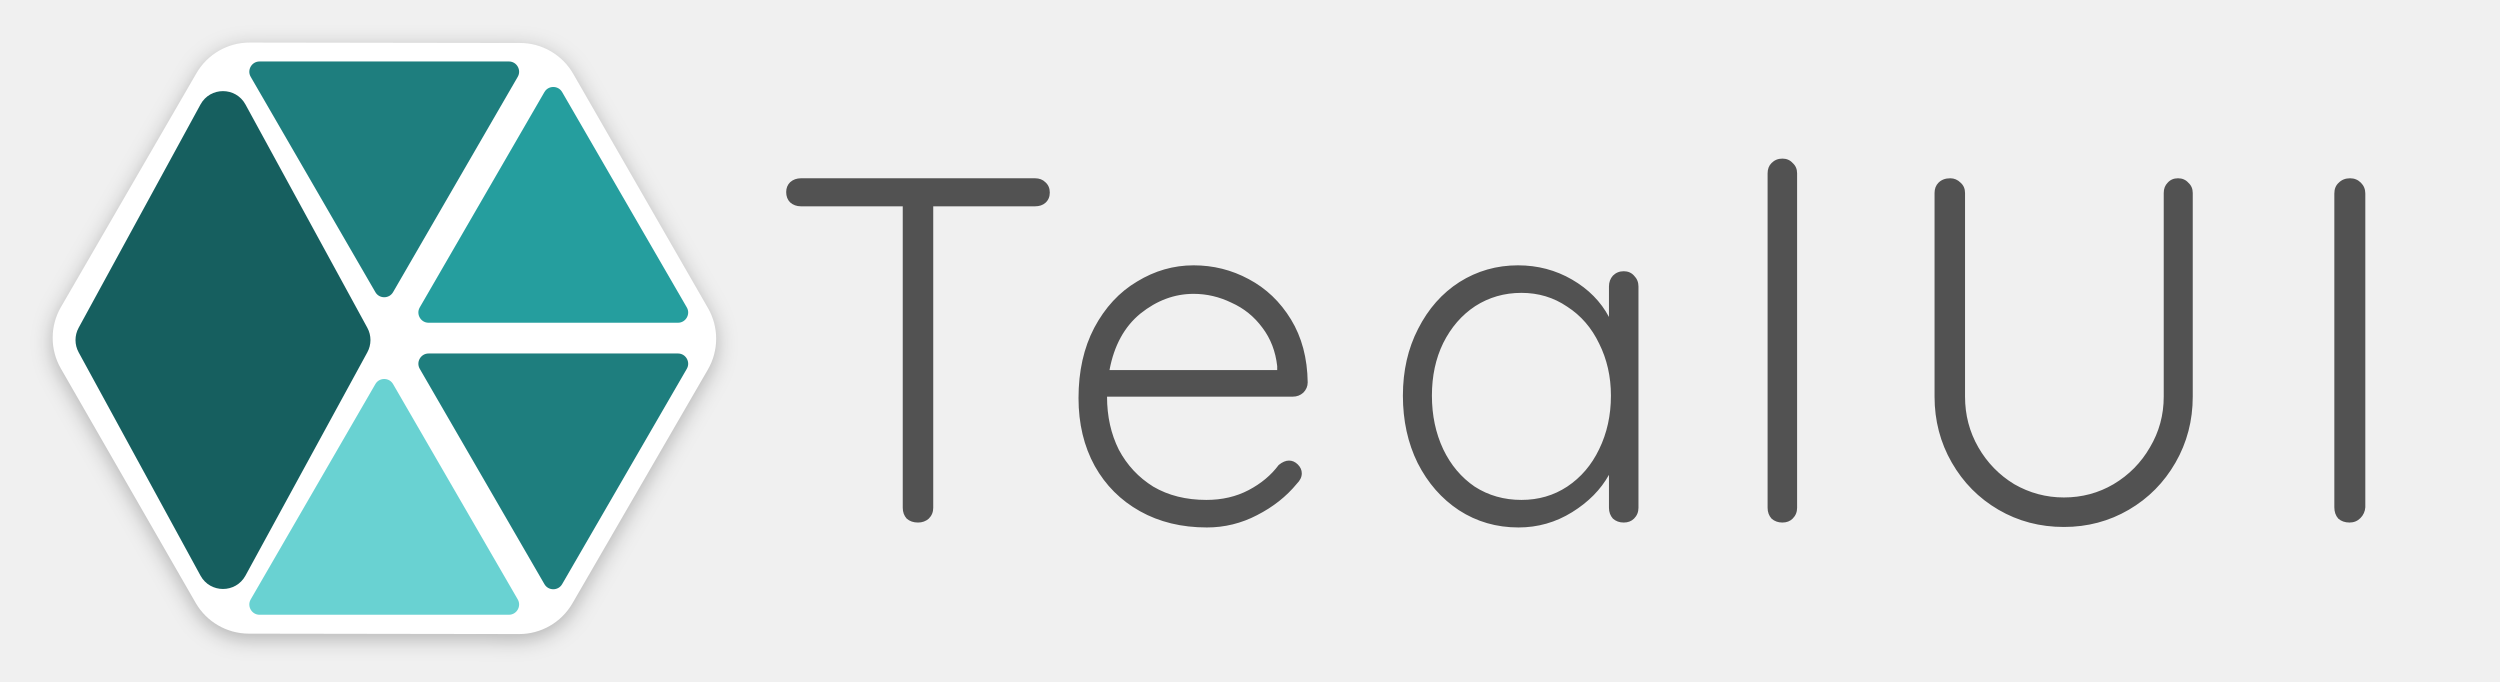
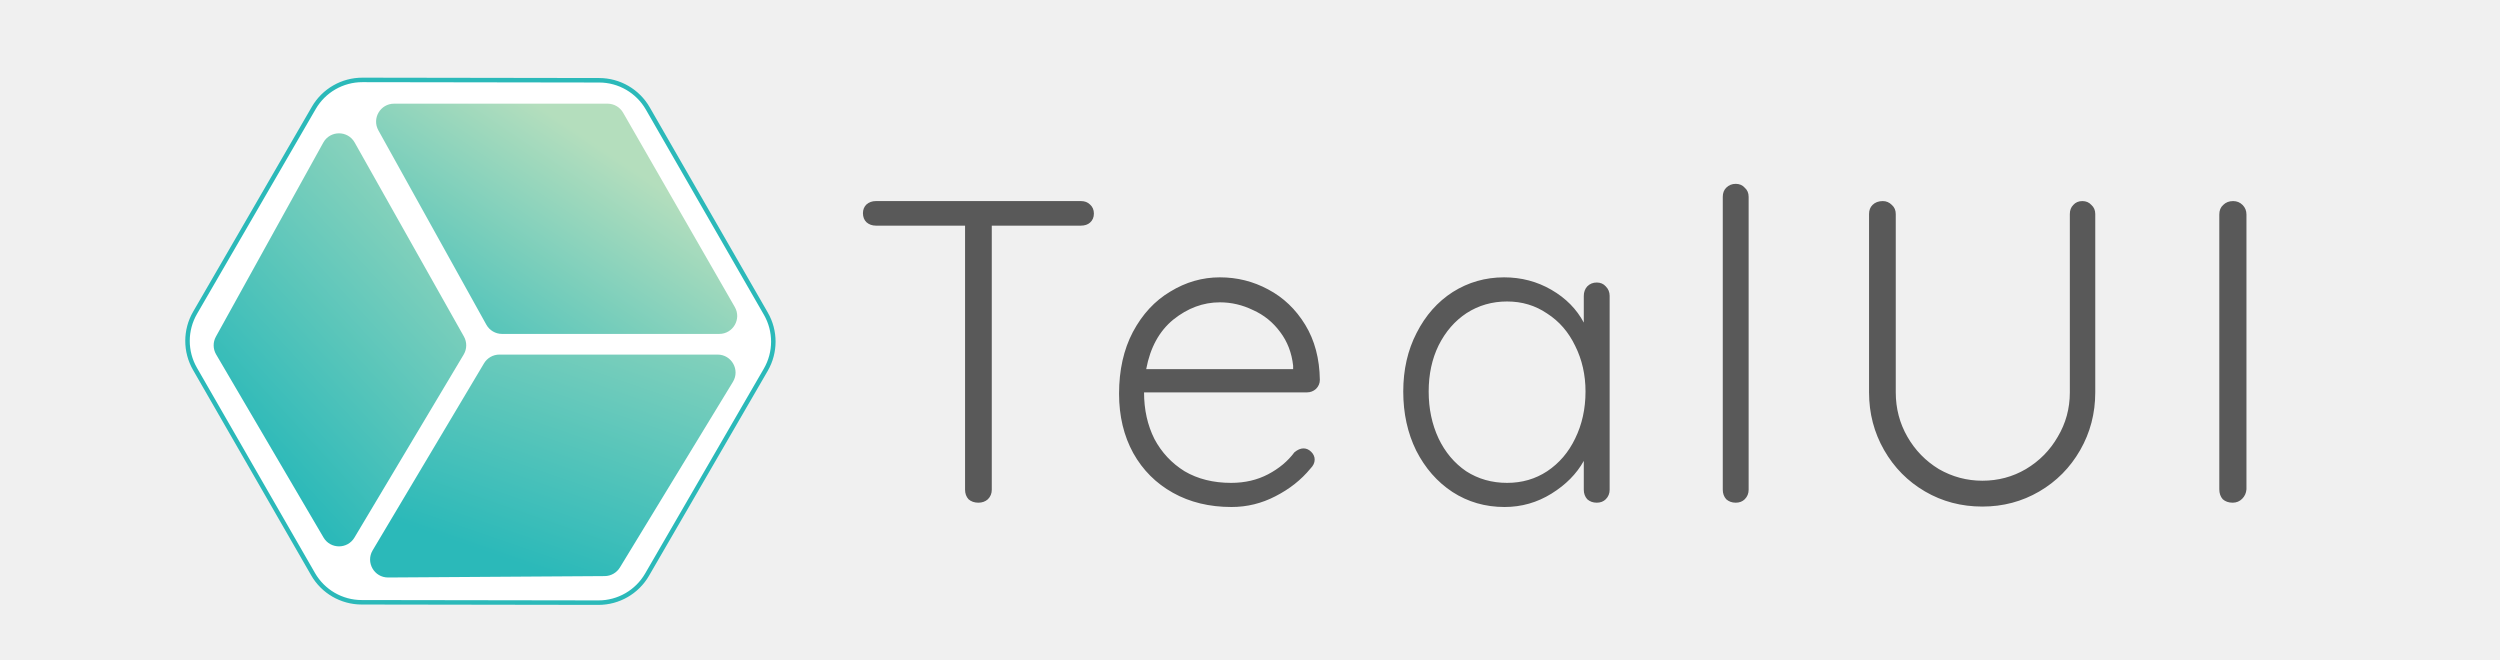
- <svg xmlns="http://www.w3.org/2000/svg" fill="none" viewBox="0 0 488 133">
-   <path d="M202.04 34.8c.832 0 1.504.256 2.016.768.576.512.864 1.184.864 2.016 0 .832-.288 1.504-.864 2.016-.512.448-1.184.672-2.016.672h-19.872V99.12c0 .832-.288 1.536-.864 2.112-.576.512-1.28.768-2.112.768-.896 0-1.632-.256-2.208-.768-.512-.576-.768-1.28-.768-2.112V40.272h-19.872c-.832 0-1.536-.256-2.112-.768-.512-.512-.768-1.184-.768-2.016 0-.768.256-1.408.768-1.92.576-.512 1.28-.768 2.112-.768h45.696zm53.222 39.84c0 .768-.288 1.44-.864 2.016a2.94 2.94 0 01-2.016.768h-36.288c0 3.84.768 7.296 2.304 10.368 1.6 3.008 3.84 5.408 6.72 7.2 2.944 1.728 6.4 2.592 10.368 2.592 3.072 0 5.824-.64 8.256-1.92 2.432-1.28 4.384-2.912 5.856-4.896.704-.576 1.376-.864 2.016-.864.64 0 1.216.256 1.728.768s.768 1.088.768 1.728c0 .704-.32 1.376-.96 2.016-2.048 2.496-4.64 4.544-7.776 6.144a20.9 20.9 0 01-9.792 2.4c-4.928 0-9.28-1.056-13.056-3.168s-6.72-5.056-8.832-8.832c-2.112-3.84-3.168-8.256-3.168-13.248 0-5.248 1.024-9.824 3.072-13.728 2.112-3.968 4.896-6.976 8.352-9.024 3.456-2.112 7.136-3.168 11.04-3.168 3.84 0 7.424.896 10.752 2.688 3.392 1.792 6.144 4.416 8.256 7.872 2.112 3.456 3.2 7.552 3.264 12.288zM232.99 57.36c-3.712 0-7.168 1.28-10.368 3.84-3.136 2.56-5.152 6.24-6.048 11.04h32.736v-.768c-.32-2.88-1.28-5.376-2.88-7.488-1.6-2.176-3.616-3.808-6.048-4.896-2.368-1.152-4.832-1.728-7.392-1.728zm83.959-4.416c.832 0 1.504.288 2.016.864.576.576.864 1.28.864 2.112v43.2c0 .832-.288 1.536-.864 2.112-.512.512-1.184.768-2.016.768-.832 0-1.536-.256-2.112-.768-.512-.576-.768-1.28-.768-2.112v-6.432c-1.6 2.88-4 5.312-7.2 7.296s-6.688 2.976-10.464 2.976c-4.288 0-8.16-1.12-11.616-3.36-3.392-2.24-6.08-5.312-8.064-9.216-1.92-3.904-2.88-8.288-2.88-13.152 0-4.864.992-9.216 2.976-13.056 1.984-3.904 4.672-6.944 8.064-9.12 3.456-2.176 7.264-3.264 11.424-3.264 3.84 0 7.36.928 10.56 2.784 3.2 1.856 5.6 4.288 7.2 7.296V55.92c0-.832.256-1.536.768-2.112.576-.576 1.28-.864 2.112-.864zm-19.968 44.64c3.328 0 6.304-.864 8.928-2.592 2.688-1.792 4.768-4.224 6.24-7.296 1.536-3.136 2.304-6.624 2.304-10.464 0-3.712-.768-7.104-2.304-10.176-1.472-3.072-3.552-5.472-6.24-7.2-2.624-1.792-5.6-2.688-8.928-2.688-3.328 0-6.336.864-9.024 2.592-2.624 1.728-4.704 4.128-6.24 7.2-1.472 3.008-2.208 6.432-2.208 10.272s.736 7.328 2.208 10.464c1.472 3.072 3.52 5.504 6.144 7.296 2.688 1.728 5.728 2.592 9.12 2.592zm53.814 1.536c0 .832-.288 1.536-.864 2.112-.512.512-1.184.768-2.016.768-.832 0-1.536-.256-2.112-.768-.512-.576-.768-1.28-.768-2.112V33.84c0-.832.256-1.504.768-2.016.576-.576 1.28-.864 2.112-.864.832 0 1.504.288 2.016.864.576.512.864 1.184.864 2.016v65.28zm74.349-64.32c.832 0 1.504.288 2.016.864.576.512.864 1.184.864 2.016v39.744c0 4.672-1.12 8.96-3.36 12.864-2.24 3.904-5.28 6.976-9.12 9.216-3.84 2.24-8.064 3.36-12.672 3.36-4.672 0-8.928-1.12-12.768-3.36-3.84-2.24-6.88-5.312-9.12-9.216-2.24-3.904-3.36-8.192-3.36-12.864V37.68c0-.832.256-1.504.768-2.016.576-.576 1.344-.864 2.304-.864.768 0 1.44.288 2.016.864.576.512.864 1.184.864 2.016v39.744c0 3.584.864 6.88 2.592 9.888 1.728 3.008 4.064 5.408 7.008 7.2 3.008 1.728 6.24 2.592 9.696 2.592 3.52 0 6.752-.864 9.696-2.592 3.008-1.792 5.376-4.192 7.104-7.2 1.792-3.008 2.688-6.304 2.688-9.888V37.68c0-.832.256-1.504.768-2.016.512-.576 1.184-.864 2.016-.864zm36.566 64.224a3.243 3.243 0 01-.96 2.112c-.576.576-1.28.864-2.112.864-.896 0-1.632-.256-2.208-.768-.512-.576-.768-1.312-.768-2.208V37.776c0-.896.288-1.6.864-2.112.576-.576 1.312-.864 2.208-.864.832 0 1.536.288 2.112.864.576.576.864 1.28.864 2.112v61.248z" fill="#525252" />
-   <g filter="url(#filter0_d)">
-     <path d="M101.506 8.386c4.288.007 8.246 2.3 10.383 6.016l26.31 45.733a12 12 0 01-.018 12l-26.451 45.651a12.001 12.001 0 01-10.401 5.984l-52.76-.081a12.001 12.001 0 01-10.383-6.016L11.876 71.94a12 12 0 01.018-12l26.45-45.65a12 12 0 0110.402-5.985l52.76.081z" fill="#fff" />
-   </g>
-   <path d="M71.971 74.226c1.348-2.329 4.71-2.329 6.058 0l24.328 42.02c1.351 2.334-.333 5.254-3.03 5.254H50.673c-2.696 0-4.38-2.92-3.029-5.254l24.328-42.02z" fill="#69D2D2" stroke="#fff" stroke-width="3" />
-   <path d="M78.029 57.774c-1.348 2.329-4.71 2.329-6.058 0l-24.328-42.02c-1.35-2.334.333-5.254 3.03-5.254h48.655c2.696 0 4.38 2.92 3.029 5.254l-24.328 42.02z" fill="#1E7E7E" stroke="#fff" stroke-width="3" />
-   <path d="M104.971 17.226c1.348-2.329 4.71-2.329 6.058 0l24.328 42.02c1.351 2.334-.333 5.254-3.029 5.254H83.672c-2.696 0-4.38-2.92-3.029-5.254l24.328-42.02z" fill="#259E9E" stroke="#fff" stroke-width="3" />
-   <path d="M111.029 114.774c-1.348 2.329-4.71 2.329-6.058 0l-24.328-42.02c-1.35-2.334.333-5.254 3.03-5.254h48.655c2.696 0 4.38 2.92 3.029 5.254l-24.328 42.02z" fill="#1E7E7E" stroke="#fff" stroke-width="3" />
-   <path fill-rule="evenodd" clip-rule="evenodd" d="M71.703 68.773a5 5 0 000-4.79l-23.788-43.59c-1.895-3.474-6.882-3.474-8.778 0L15.35 63.983a5 5 0 000 4.79l23.787 43.59c1.896 3.473 6.883 3.473 8.778 0l23.788-43.59z" fill="#165F5F" />
+ <svg xmlns="http://www.w3.org/2000/svg" fill="none" viewBox="0 0 557 147">
+   <path d="M240.84 44.8c.832 0 1.504.256 2.016.768.576.512.864 1.184.864 2.016 0 .832-.288 1.504-.864 2.016-.512.448-1.184.672-2.016.672h-19.872v58.848c0 .832-.288 1.536-.864 2.112-.576.512-1.28.768-2.112.768-.896 0-1.632-.256-2.208-.768-.512-.576-.768-1.28-.768-2.112V50.272h-19.872c-.832 0-1.536-.256-2.112-.768-.512-.512-.768-1.184-.768-2.016 0-.768.256-1.408.768-1.92.576-.512 1.28-.768 2.112-.768h45.696zm53.222 39.84c0 .768-.288 1.44-.864 2.016-.576.512-1.248.768-2.016.768h-36.288c0 3.84.768 7.296 2.304 10.368 1.6 3.008 3.84 5.408 6.72 7.2 2.944 1.728 6.4 2.592 10.368 2.592 3.072 0 5.824-.64 8.256-1.92 2.432-1.28 4.384-2.912 5.856-4.896.704-.576 1.376-.864 2.016-.864.64 0 1.216.256 1.728.768s.768 1.088.768 1.728c0 .704-.32 1.376-.96 2.016-2.048 2.496-4.64 4.544-7.776 6.144-3.072 1.6-6.336 2.4-9.792 2.4-4.928 0-9.28-1.056-13.056-3.168s-6.72-5.056-8.832-8.832c-2.112-3.84-3.168-8.256-3.168-13.248 0-5.248 1.024-9.824 3.072-13.728 2.112-3.968 4.896-6.976 8.352-9.024 3.456-2.112 7.136-3.168 11.04-3.168 3.84 0 7.424.896 10.752 2.688 3.392 1.792 6.144 4.416 8.256 7.872 2.112 3.456 3.2 7.552 3.264 12.288zM271.79 67.36c-3.712 0-7.168 1.28-10.368 3.84-3.136 2.56-5.152 6.24-6.048 11.04h32.736v-.768c-.32-2.88-1.28-5.376-2.88-7.488-1.6-2.176-3.616-3.808-6.048-4.896-2.368-1.152-4.832-1.728-7.392-1.728zm83.959-4.416c.832 0 1.504.288 2.016.864.576.576.864 1.28.864 2.112v43.2c0 .832-.288 1.536-.864 2.112-.512.512-1.184.768-2.016.768-.832 0-1.536-.256-2.112-.768-.512-.576-.768-1.28-.768-2.112v-6.432c-1.6 2.88-4 5.312-7.2 7.296s-6.688 2.976-10.464 2.976c-4.288 0-8.16-1.12-11.616-3.36-3.392-2.24-6.08-5.312-8.064-9.216-1.92-3.904-2.88-8.288-2.88-13.152 0-4.864.992-9.216 2.976-13.056 1.984-3.904 4.672-6.944 8.064-9.12 3.456-2.176 7.264-3.264 11.424-3.264 3.84 0 7.36.928 10.56 2.784 3.2 1.856 5.6 4.288 7.2 7.296V65.92c0-.832.256-1.536.768-2.112.576-.576 1.28-.864 2.112-.864zm-19.968 44.64c3.328 0 6.304-.864 8.928-2.592 2.688-1.792 4.768-4.224 6.24-7.296 1.536-3.136 2.304-6.624 2.304-10.464 0-3.712-.768-7.104-2.304-10.176-1.472-3.072-3.552-5.472-6.24-7.2-2.624-1.792-5.6-2.688-8.928-2.688-3.328 0-6.336.864-9.024 2.592-2.624 1.728-4.704 4.128-6.24 7.2-1.472 3.008-2.208 6.432-2.208 10.272s.736 7.328 2.208 10.464c1.472 3.072 3.52 5.504 6.144 7.296 2.688 1.728 5.728 2.592 9.12 2.592zm53.814 1.536c0 .832-.288 1.536-.864 2.112-.512.512-1.184.768-2.016.768-.832 0-1.536-.256-2.112-.768-.512-.576-.768-1.28-.768-2.112V43.84c0-.832.256-1.504.768-2.016.576-.576 1.28-.864 2.112-.864.832 0 1.504.288 2.016.864.576.512.864 1.184.864 2.016v65.28zm74.349-64.32c.832 0 1.504.288 2.016.864.576.512.864 1.184.864 2.016v39.744c0 4.672-1.12 8.96-3.36 12.864-2.24 3.904-5.28 6.976-9.12 9.216-3.84 2.24-8.064 3.36-12.672 3.36-4.672 0-8.928-1.12-12.768-3.36-3.84-2.24-6.88-5.312-9.12-9.216-2.24-3.904-3.36-8.192-3.36-12.864V47.68c0-.832.256-1.504.768-2.016.576-.576 1.344-.864 2.304-.864.768 0 1.44.288 2.016.864.576.512.864 1.184.864 2.016v39.744c0 3.584.864 6.88 2.592 9.888 1.728 3.008 4.064 5.408 7.008 7.2 3.008 1.728 6.24 2.592 9.696 2.592 3.52 0 6.752-.864 9.696-2.592 3.008-1.792 5.376-4.192 7.104-7.2 1.792-3.008 2.688-6.304 2.688-9.888V47.68c0-.832.256-1.504.768-2.016.512-.576 1.184-.864 2.016-.864zm36.566 64.224c-.064.832-.384 1.536-.961 2.112-.575.576-1.279.864-2.111.864-.896 0-1.632-.256-2.208-.768-.512-.576-.768-1.312-.768-2.208V47.776c0-.896.288-1.6.864-2.112.576-.576 1.312-.864 2.208-.864.832 0 1.536.288 2.112.864.576.576.864 1.28.864 2.112v61.248z" fill="#595959" />
+   <path d="M170.633 69.885l-26.31-45.732c-2.227-3.871-6.35-6.26-10.816-6.267l-52.76-.081c-4.466-.007-8.596 2.369-10.835 6.233L43.462 69.69c-2.239 3.864-2.246 8.629-.019 12.5l26.31 45.732c2.227 3.871 6.35 6.26 10.816 6.267l52.76.081c4.466.007 8.596-2.369 10.835-6.234l26.451-45.651c2.238-3.864 2.246-8.629.019-12.5z" fill="#fff" stroke="#2BB9B9" />
+   <path d="M138.115 126.434c-.721 1.184-2.004 1.91-3.39 1.919l-48.238.313c-3.115.02-5.056-3.371-3.463-6.047l24.812-41.666c.721-1.211 2.027-1.953 3.437-1.953h48.607c3.121 0 5.04 3.415 3.416 6.08l-25.182 41.354z" fill="url(#paint0_linear)" />
+   <path d="M48.153 78.966c-.715-1.219-.734-2.724-.05-3.961l23.927-43.236c1.516-2.739 5.449-2.754 6.985-.026l24.346 43.235c.704 1.25.684 2.781-.051 4.013L78.965 119.78c-1.559 2.611-5.346 2.597-6.885-.026L48.153 78.966z" fill="url(#paint1_linear)" />
+   <path d="M135.359 23.098c1.432 0 2.755.765 3.468 2.007l24.887 43.3c1.533 2.667-.392 5.993-3.468 5.993h-48.392c-1.453 0-2.792-.787-3.497-2.057L84.301 29.04c-1.481-2.666.447-5.942 3.497-5.942h47.561z" fill="url(#paint2_linear)" />
  <defs>
-     <filter id="filter0_d" x="-11.395" y="-21.956" width="172.865" height="178.01" filterUnits="userSpaceOnUse" color-interpolation-filters="sRGB">
-       <feFlood flood-opacity="0" result="BackgroundImageFix" />
-       <feColorMatrix in="SourceAlpha" values="0 0 0 0 0 0 0 0 0 0 0 0 0 0 0 0 0 0 127 0" />
-       <feOffset dy="1.012" />
-       <feGaussianBlur stdDeviation="2.024" />
-       <feColorMatrix values="0 0 0 0 0 0 0 0 0 0 0 0 0 0 0 0 0 0 0.25 0" />
-       <feBlend in2="BackgroundImageFix" result="effect1_dropShadow" />
-       <feBlend in="SourceGraphic" in2="effect1_dropShadow" result="shape" />
-     </filter>
+     <linearGradient id="paint0_linear" x1="111" y1="124" x2="141" y2="37" gradientUnits="userSpaceOnUse">
+       <stop stop-color="#2BB9B9" />
+       <stop offset="1" stop-color="#B4DEBD" />
+     </linearGradient>
+     <linearGradient id="paint1_linear" x1="51.5" y1="95.5" x2="120" y2="32.5" gradientUnits="userSpaceOnUse">
+       <stop stop-color="#2BB9B9" />
+       <stop offset="1" stop-color="#B4DEBD" />
+     </linearGradient>
+     <linearGradient id="paint2_linear" x1="93" y1="89.5" x2="132" y2="31.5" gradientUnits="userSpaceOnUse">
+       <stop stop-color="#2BB9B9" />
+       <stop offset="1" stop-color="#B4DEBD" />
+     </linearGradient>
  </defs>
</svg>
